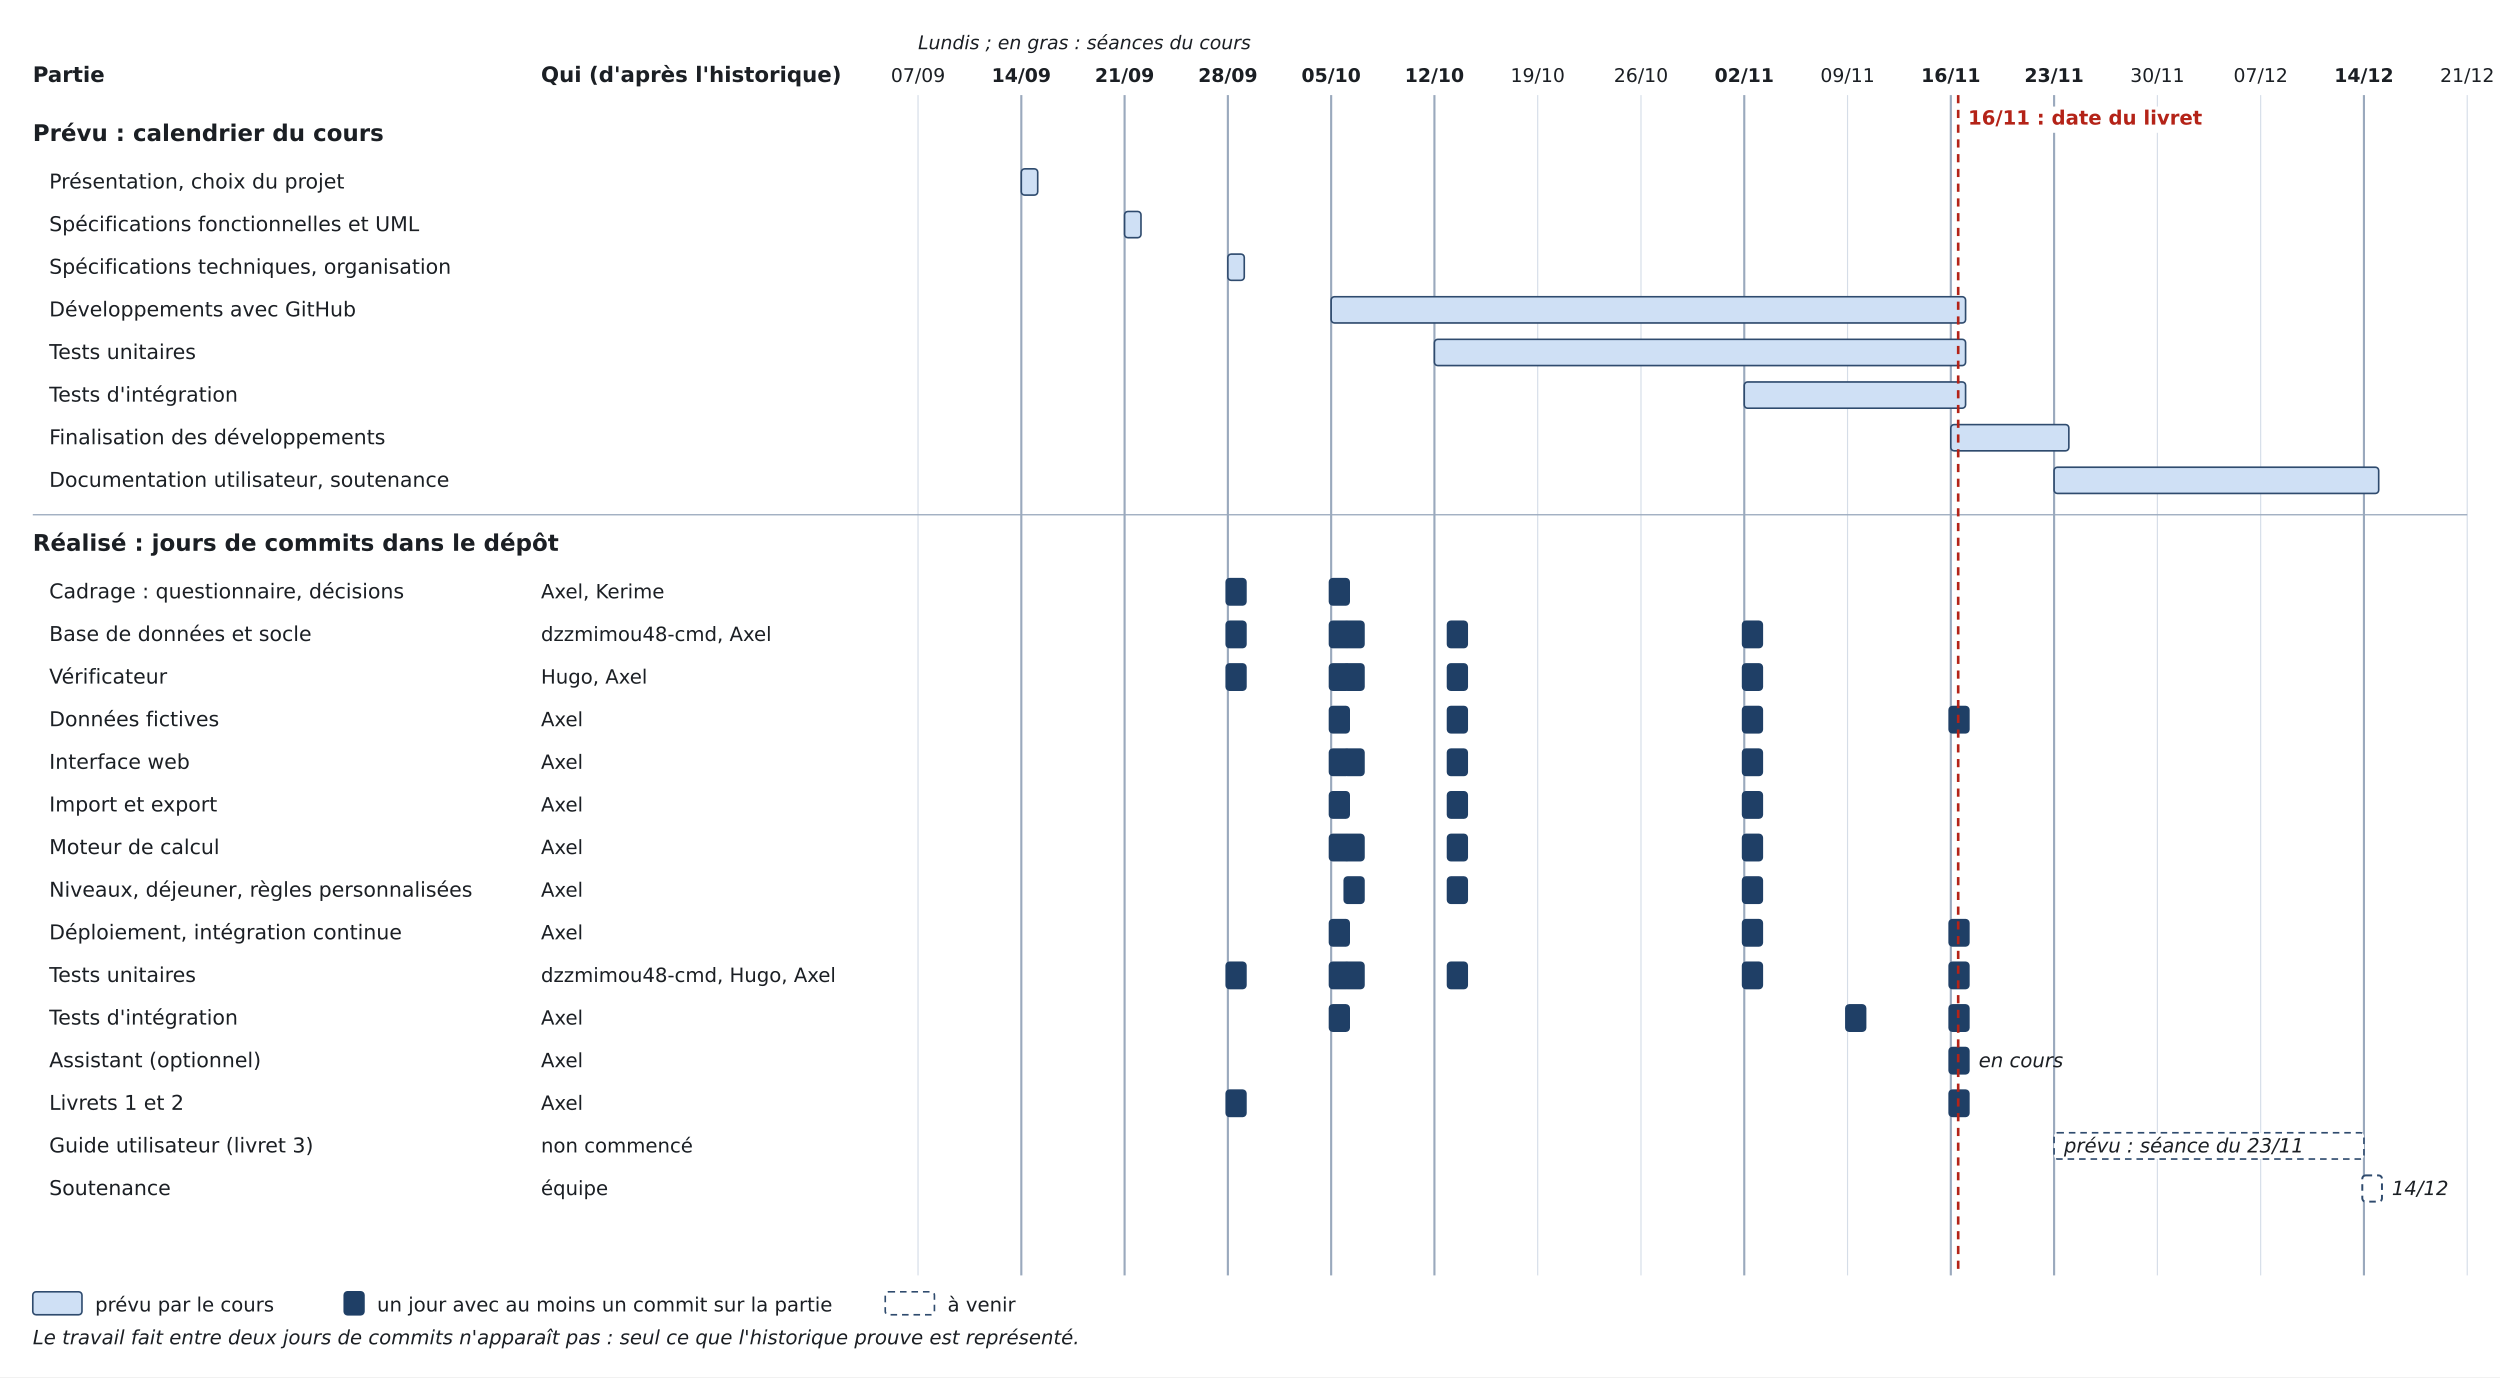
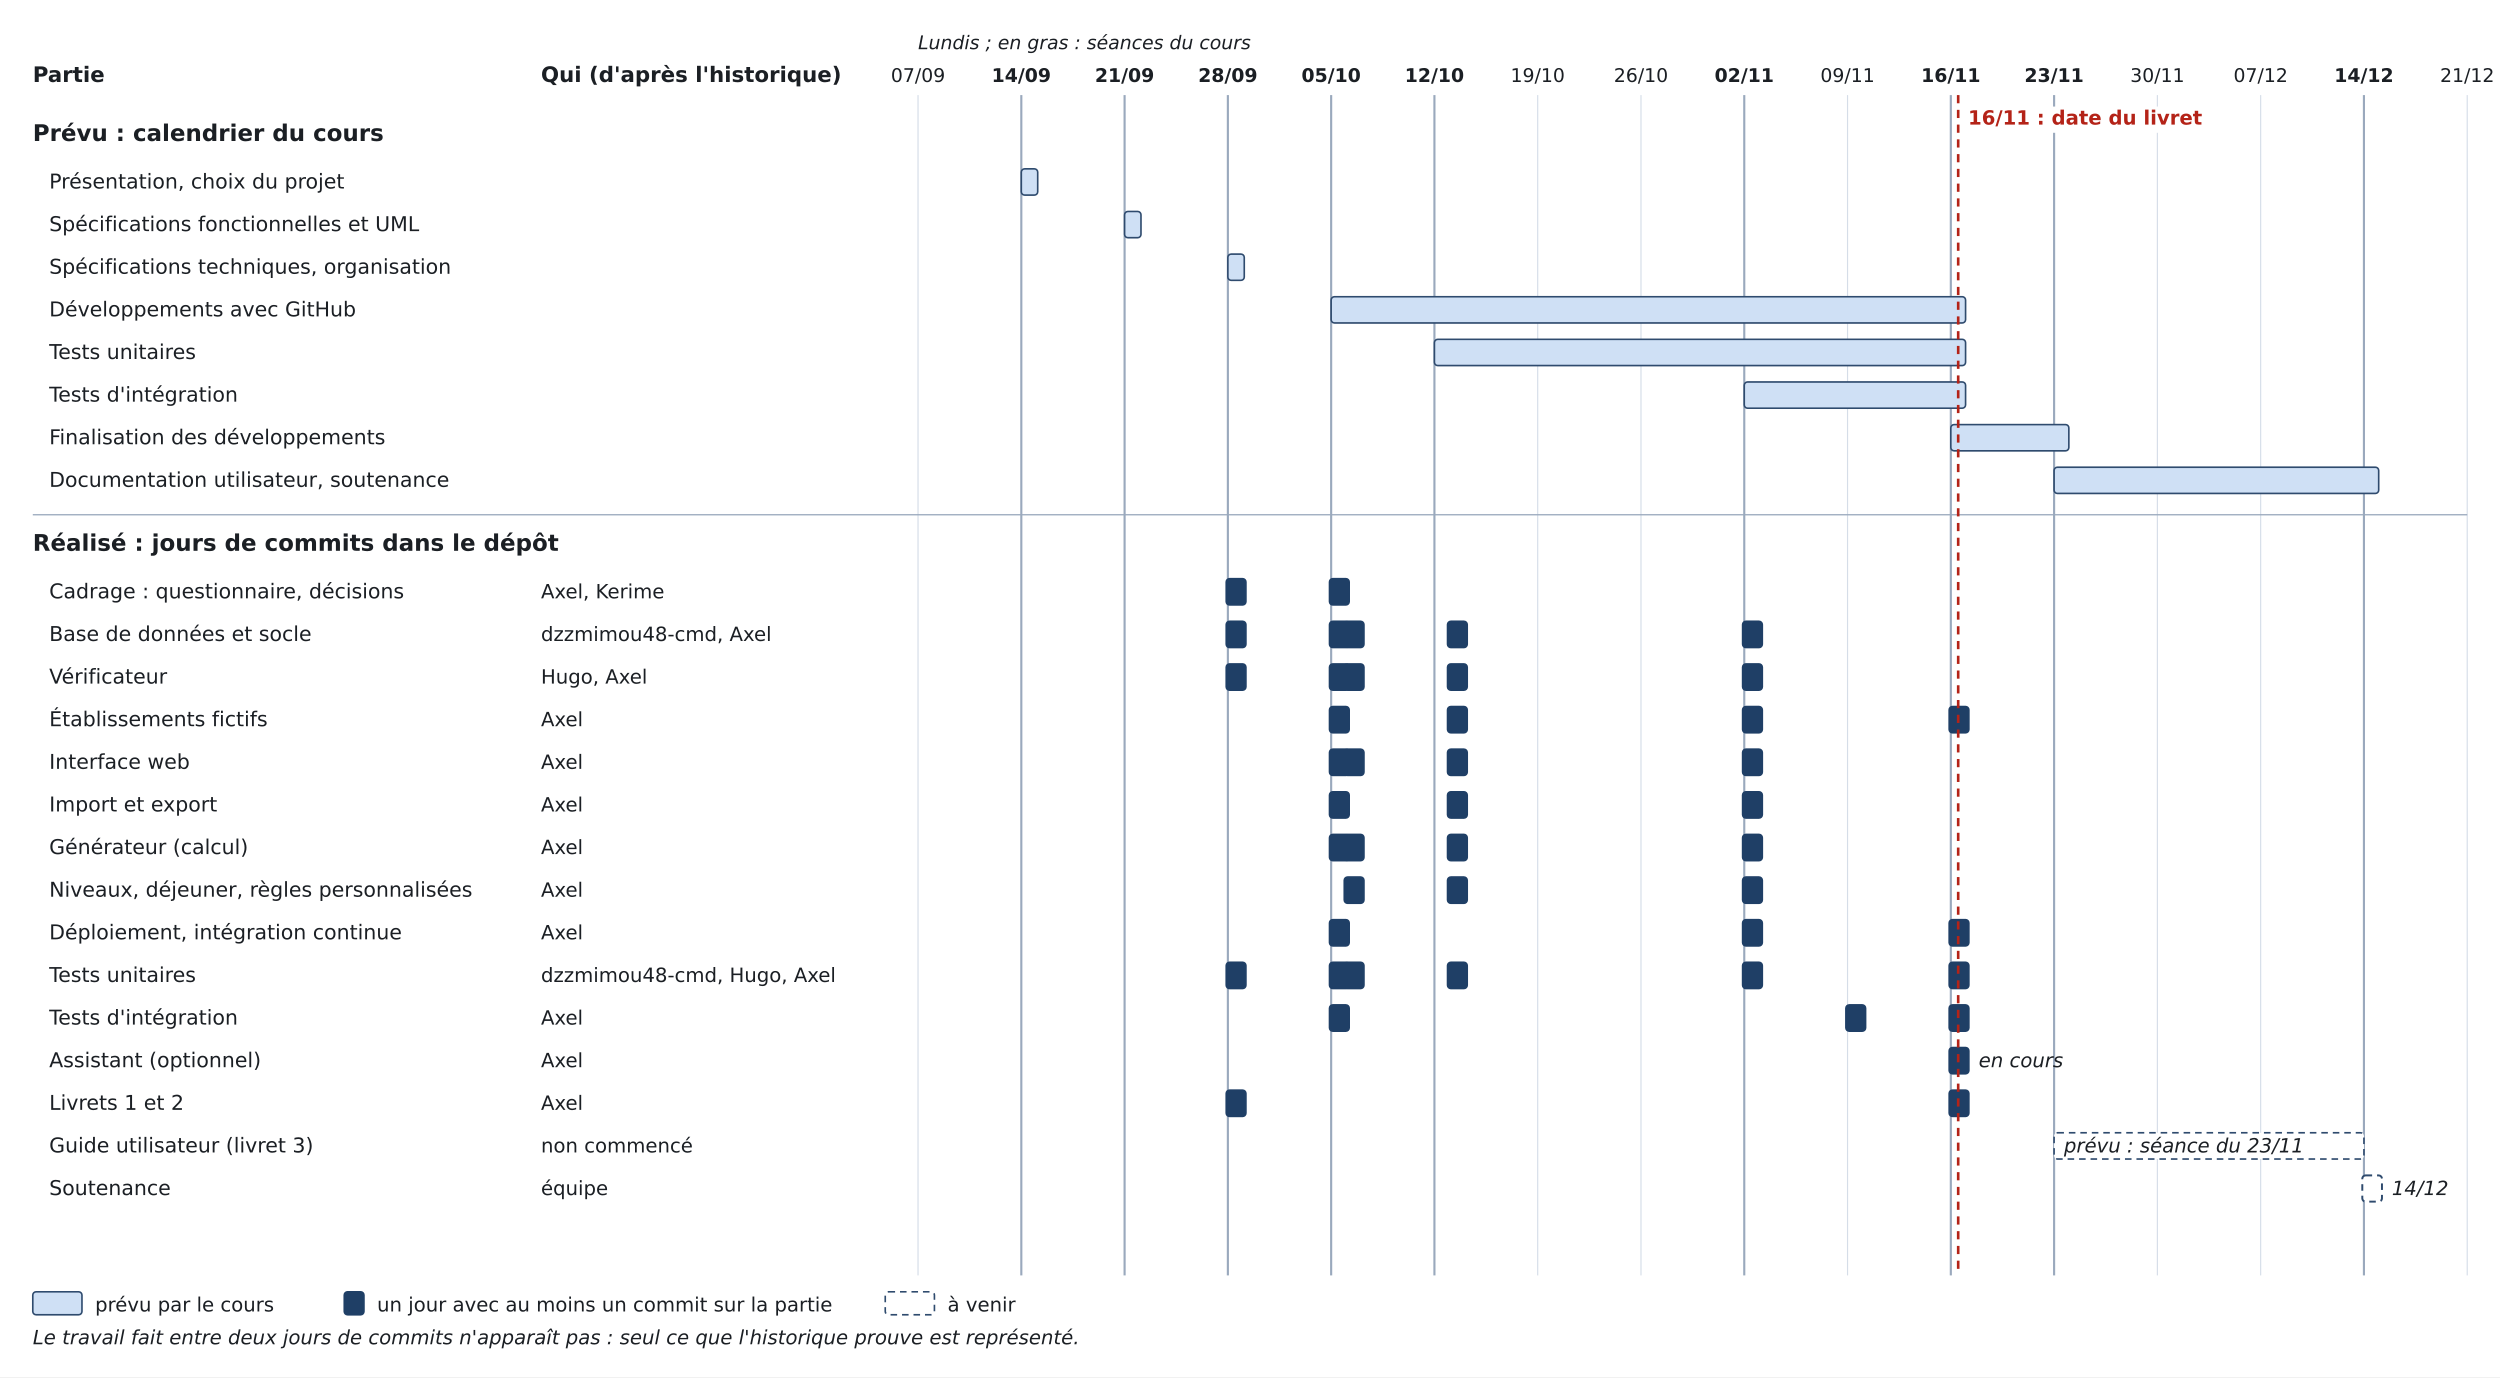
<svg xmlns="http://www.w3.org/2000/svg" width="1525" height="840" viewBox="0 0 1525 840" font-family="Segoe UI, DejaVu Sans, Helvetica, Arial, sans-serif">
  <rect x="0" y="0" width="1525" height="840" fill="#ffffff" />
  <polyline points="560.0,58.0 560.0,778.0" fill="none" stroke="#d5dde8" stroke-width="0.7" />
  <text x="560.0" y="50.0" font-size="11.5" text-anchor="middle" fill="#1b1f24">07/09</text>
  <polyline points="623.0,58.0 623.0,778.0" fill="none" stroke="#9aa9bd" stroke-width="1.3" />
  <text x="623.0" y="50.0" font-size="11.5" text-anchor="middle" fill="#1b1f24" font-weight="700">14/09</text>
  <polyline points="686.0,58.0 686.0,778.0" fill="none" stroke="#9aa9bd" stroke-width="1.3" />
  <text x="686.0" y="50.0" font-size="11.5" text-anchor="middle" fill="#1b1f24" font-weight="700">21/09</text>
  <polyline points="749.0,58.0 749.0,778.0" fill="none" stroke="#9aa9bd" stroke-width="1.3" />
  <text x="749.0" y="50.0" font-size="11.5" text-anchor="middle" fill="#1b1f24" font-weight="700">28/09</text>
  <polyline points="812.0,58.0 812.0,778.0" fill="none" stroke="#9aa9bd" stroke-width="1.3" />
  <text x="812.0" y="50.0" font-size="11.5" text-anchor="middle" fill="#1b1f24" font-weight="700">05/10</text>
  <polyline points="875.0,58.0 875.0,778.0" fill="none" stroke="#9aa9bd" stroke-width="1.3" />
  <text x="875.0" y="50.0" font-size="11.5" text-anchor="middle" fill="#1b1f24" font-weight="700">12/10</text>
  <polyline points="938.0,58.0 938.0,778.0" fill="none" stroke="#d5dde8" stroke-width="0.7" />
  <text x="938.0" y="50.0" font-size="11.5" text-anchor="middle" fill="#1b1f24">19/10</text>
  <polyline points="1001.0,58.0 1001.0,778.0" fill="none" stroke="#d5dde8" stroke-width="0.7" />
  <text x="1001.0" y="50.0" font-size="11.5" text-anchor="middle" fill="#1b1f24">26/10</text>
  <polyline points="1064.0,58.0 1064.0,778.0" fill="none" stroke="#9aa9bd" stroke-width="1.3" />
  <text x="1064.0" y="50.0" font-size="11.5" text-anchor="middle" fill="#1b1f24" font-weight="700">02/11</text>
  <polyline points="1127.0,58.0 1127.0,778.0" fill="none" stroke="#d5dde8" stroke-width="0.7" />
  <text x="1127.0" y="50.0" font-size="11.5" text-anchor="middle" fill="#1b1f24">09/11</text>
  <polyline points="1190.0,58.0 1190.0,778.0" fill="none" stroke="#9aa9bd" stroke-width="1.3" />
  <text x="1190.0" y="50.0" font-size="11.5" text-anchor="middle" fill="#1b1f24" font-weight="700">16/11</text>
  <polyline points="1253.0,58.0 1253.0,778.0" fill="none" stroke="#9aa9bd" stroke-width="1.3" />
  <text x="1253.0" y="50.0" font-size="11.5" text-anchor="middle" fill="#1b1f24" font-weight="700">23/11</text>
  <polyline points="1316.0,58.0 1316.0,778.0" fill="none" stroke="#d5dde8" stroke-width="0.7" />
  <text x="1316.0" y="50.0" font-size="11.5" text-anchor="middle" fill="#1b1f24">30/11</text>
  <polyline points="1379.0,58.0 1379.0,778.0" fill="none" stroke="#d5dde8" stroke-width="0.7" />
  <text x="1379.0" y="50.0" font-size="11.5" text-anchor="middle" fill="#1b1f24">07/12</text>
  <polyline points="1442.0,58.0 1442.0,778.0" fill="none" stroke="#9aa9bd" stroke-width="1.3" />
  <text x="1442.0" y="50.0" font-size="11.5" text-anchor="middle" fill="#1b1f24" font-weight="700">14/12</text>
  <polyline points="1505.0,58.0 1505.0,778.0" fill="none" stroke="#d5dde8" stroke-width="0.7" />
  <text x="1505.0" y="50.0" font-size="11.5" text-anchor="middle" fill="#1b1f24">21/12</text>
  <text x="20.0" y="50.0" font-size="13" text-anchor="start" fill="#1b1f24" font-weight="700">Partie</text>
  <text x="330.0" y="50.0" font-size="13" text-anchor="start" fill="#1b1f24" font-weight="700">Qui (d'après l'historique)</text>
  <text x="560.0" y="30.0" font-size="11.5" text-anchor="start" fill="#1b1f24" font-style="italic">Lundis ; en gras : séances du cours</text>
  <text x="20.0" y="86.0" font-size="14" text-anchor="start" fill="#1b1f24" font-weight="700">Prévu : calendrier du cours</text>
  <text x="30.0" y="115.0" font-size="12.5" text-anchor="start" fill="#1b1f24">Présentation, choix du projet</text>
  <rect x="623.0" y="103" width="10" height="16" rx="2" fill="#cfe0f5" stroke="#2f4b6e" stroke-width="1.0" />
  <text x="30.0" y="141.0" font-size="12.5" text-anchor="start" fill="#1b1f24">Spécifications fonctionnelles et UML</text>
  <rect x="686.0" y="129" width="10" height="16" rx="2" fill="#cfe0f5" stroke="#2f4b6e" stroke-width="1.0" />
  <text x="30.0" y="167.0" font-size="12.5" text-anchor="start" fill="#1b1f24">Spécifications techniques, organisation</text>
  <rect x="749.0" y="155" width="10" height="16" rx="2" fill="#cfe0f5" stroke="#2f4b6e" stroke-width="1.0" />
  <text x="30.0" y="193.0" font-size="12.5" text-anchor="start" fill="#1b1f24">Développements avec GitHub</text>
  <rect x="812.0" y="181" width="387.0" height="16" rx="2" fill="#cfe0f5" stroke="#2f4b6e" stroke-width="1.0" />
  <text x="30.0" y="219.0" font-size="12.5" text-anchor="start" fill="#1b1f24">Tests unitaires</text>
  <rect x="875.0" y="207" width="324.0" height="16" rx="2" fill="#cfe0f5" stroke="#2f4b6e" stroke-width="1.0" />
  <text x="30.0" y="245.0" font-size="12.5" text-anchor="start" fill="#1b1f24">Tests d'intégration</text>
  <rect x="1064.0" y="233" width="135.0" height="16" rx="2" fill="#cfe0f5" stroke="#2f4b6e" stroke-width="1.0" />
  <text x="30.0" y="271.0" font-size="12.5" text-anchor="start" fill="#1b1f24">Finalisation des développements</text>
  <rect x="1190.0" y="259" width="72.0" height="16" rx="2" fill="#cfe0f5" stroke="#2f4b6e" stroke-width="1.0" />
  <text x="30.0" y="297.0" font-size="12.5" text-anchor="start" fill="#1b1f24">Documentation utilisateur, soutenance</text>
  <rect x="1253.0" y="285" width="198.0" height="16" rx="2" fill="#cfe0f5" stroke="#2f4b6e" stroke-width="1.0" />
  <polyline points="20.0,314.0 1505.0,314.0" fill="none" stroke="#9aa9bd" stroke-width="0.8" />
  <text x="20.0" y="336.0" font-size="14" text-anchor="start" fill="#1b1f24" font-weight="700">Réalisé : jours de commits dans le dépôt</text>
  <text x="30.0" y="365.0" font-size="12.5" text-anchor="start" fill="#1b1f24">Cadrage : questionnaire, décisions</text>
  <text x="330.0" y="365.0" font-size="12" text-anchor="start" fill="#1b1f24">Axel, Kerime</text>
  <rect x="748.0" y="353" width="12.0" height="16" rx="2" fill="#1f3f66" stroke="#1f3f66" stroke-width="1.0" />
  <rect x="811.0" y="353" width="12.0" height="16" rx="2" fill="#1f3f66" stroke="#1f3f66" stroke-width="1.0" />
  <text x="30.0" y="391.0" font-size="12.5" text-anchor="start" fill="#1b1f24">Base de données et socle</text>
  <text x="330.0" y="391.0" font-size="12" text-anchor="start" fill="#1b1f24">dzzmimou48-cmd, Axel</text>
  <rect x="748.0" y="379" width="12.0" height="16" rx="2" fill="#1f3f66" stroke="#1f3f66" stroke-width="1.0" />
  <rect x="811.0" y="379" width="12.0" height="16" rx="2" fill="#1f3f66" stroke="#1f3f66" stroke-width="1.0" />
  <rect x="820.0" y="379" width="12.0" height="16" rx="2" fill="#1f3f66" stroke="#1f3f66" stroke-width="1.0" />
  <rect x="883.0" y="379" width="12.0" height="16" rx="2" fill="#1f3f66" stroke="#1f3f66" stroke-width="1.0" />
  <rect x="1063.0" y="379" width="12.0" height="16" rx="2" fill="#1f3f66" stroke="#1f3f66" stroke-width="1.0" />
  <text x="30.0" y="417.0" font-size="12.5" text-anchor="start" fill="#1b1f24">Vérificateur</text>
  <text x="330.0" y="417.0" font-size="12" text-anchor="start" fill="#1b1f24">Hugo, Axel</text>
  <rect x="748.0" y="405" width="12.0" height="16" rx="2" fill="#1f3f66" stroke="#1f3f66" stroke-width="1.0" />
  <rect x="811.0" y="405" width="12.0" height="16" rx="2" fill="#1f3f66" stroke="#1f3f66" stroke-width="1.0" />
  <rect x="820.0" y="405" width="12.0" height="16" rx="2" fill="#1f3f66" stroke="#1f3f66" stroke-width="1.0" />
  <rect x="883.0" y="405" width="12.0" height="16" rx="2" fill="#1f3f66" stroke="#1f3f66" stroke-width="1.0" />
  <rect x="1063.0" y="405" width="12.0" height="16" rx="2" fill="#1f3f66" stroke="#1f3f66" stroke-width="1.0" />
-   <text x="30.0" y="443.0" font-size="12.5" text-anchor="start" fill="#1b1f24">Données fictives</text>
+   <text x="30.0" y="443.0" font-size="12.5" text-anchor="start" fill="#1b1f24">Établissements fictifs</text>
  <text x="330.0" y="443.0" font-size="12" text-anchor="start" fill="#1b1f24">Axel</text>
  <rect x="811.0" y="431" width="12.0" height="16" rx="2" fill="#1f3f66" stroke="#1f3f66" stroke-width="1.0" />
  <rect x="883.0" y="431" width="12.0" height="16" rx="2" fill="#1f3f66" stroke="#1f3f66" stroke-width="1.0" />
  <rect x="1063.0" y="431" width="12.0" height="16" rx="2" fill="#1f3f66" stroke="#1f3f66" stroke-width="1.0" />
  <rect x="1189.0" y="431" width="12.0" height="16" rx="2" fill="#1f3f66" stroke="#1f3f66" stroke-width="1.0" />
  <text x="30.0" y="469.0" font-size="12.5" text-anchor="start" fill="#1b1f24">Interface web</text>
  <text x="330.0" y="469.0" font-size="12" text-anchor="start" fill="#1b1f24">Axel</text>
  <rect x="811.0" y="457" width="12.0" height="16" rx="2" fill="#1f3f66" stroke="#1f3f66" stroke-width="1.0" />
  <rect x="820.0" y="457" width="12.0" height="16" rx="2" fill="#1f3f66" stroke="#1f3f66" stroke-width="1.0" />
  <rect x="883.0" y="457" width="12.0" height="16" rx="2" fill="#1f3f66" stroke="#1f3f66" stroke-width="1.0" />
  <rect x="1063.0" y="457" width="12.0" height="16" rx="2" fill="#1f3f66" stroke="#1f3f66" stroke-width="1.0" />
  <text x="30.0" y="495.0" font-size="12.5" text-anchor="start" fill="#1b1f24">Import et export</text>
  <text x="330.0" y="495.0" font-size="12" text-anchor="start" fill="#1b1f24">Axel</text>
  <rect x="811.0" y="483" width="12.0" height="16" rx="2" fill="#1f3f66" stroke="#1f3f66" stroke-width="1.0" />
  <rect x="883.0" y="483" width="12.0" height="16" rx="2" fill="#1f3f66" stroke="#1f3f66" stroke-width="1.0" />
  <rect x="1063.0" y="483" width="12.0" height="16" rx="2" fill="#1f3f66" stroke="#1f3f66" stroke-width="1.0" />
-   <text x="30.0" y="521.0" font-size="12.5" text-anchor="start" fill="#1b1f24">Moteur de calcul</text>
+   <text x="30.0" y="521.0" font-size="12.5" text-anchor="start" fill="#1b1f24">Générateur (calcul)</text>
  <text x="330.0" y="521.0" font-size="12" text-anchor="start" fill="#1b1f24">Axel</text>
  <rect x="811.0" y="509" width="12.0" height="16" rx="2" fill="#1f3f66" stroke="#1f3f66" stroke-width="1.0" />
  <rect x="820.0" y="509" width="12.0" height="16" rx="2" fill="#1f3f66" stroke="#1f3f66" stroke-width="1.0" />
  <rect x="883.0" y="509" width="12.0" height="16" rx="2" fill="#1f3f66" stroke="#1f3f66" stroke-width="1.0" />
  <rect x="1063.0" y="509" width="12.0" height="16" rx="2" fill="#1f3f66" stroke="#1f3f66" stroke-width="1.0" />
  <text x="30.0" y="547.0" font-size="12.5" text-anchor="start" fill="#1b1f24">Niveaux, déjeuner, règles personnalisées</text>
  <text x="330.0" y="547.0" font-size="12" text-anchor="start" fill="#1b1f24">Axel</text>
  <rect x="820.0" y="535" width="12.0" height="16" rx="2" fill="#1f3f66" stroke="#1f3f66" stroke-width="1.0" />
  <rect x="883.0" y="535" width="12.0" height="16" rx="2" fill="#1f3f66" stroke="#1f3f66" stroke-width="1.0" />
  <rect x="1063.0" y="535" width="12.0" height="16" rx="2" fill="#1f3f66" stroke="#1f3f66" stroke-width="1.0" />
  <text x="30.0" y="573.0" font-size="12.5" text-anchor="start" fill="#1b1f24">Déploiement, intégration continue</text>
  <text x="330.0" y="573.0" font-size="12" text-anchor="start" fill="#1b1f24">Axel</text>
  <rect x="811.0" y="561" width="12.0" height="16" rx="2" fill="#1f3f66" stroke="#1f3f66" stroke-width="1.0" />
  <rect x="1063.0" y="561" width="12.0" height="16" rx="2" fill="#1f3f66" stroke="#1f3f66" stroke-width="1.0" />
  <rect x="1189.0" y="561" width="12.0" height="16" rx="2" fill="#1f3f66" stroke="#1f3f66" stroke-width="1.0" />
  <text x="30.0" y="599.0" font-size="12.5" text-anchor="start" fill="#1b1f24">Tests unitaires</text>
  <text x="330.0" y="599.0" font-size="12" text-anchor="start" fill="#1b1f24">dzzmimou48-cmd, Hugo, Axel</text>
  <rect x="748.0" y="587" width="12.0" height="16" rx="2" fill="#1f3f66" stroke="#1f3f66" stroke-width="1.0" />
  <rect x="811.0" y="587" width="12.0" height="16" rx="2" fill="#1f3f66" stroke="#1f3f66" stroke-width="1.0" />
  <rect x="820.0" y="587" width="12.0" height="16" rx="2" fill="#1f3f66" stroke="#1f3f66" stroke-width="1.0" />
  <rect x="883.0" y="587" width="12.0" height="16" rx="2" fill="#1f3f66" stroke="#1f3f66" stroke-width="1.0" />
  <rect x="1063.0" y="587" width="12.0" height="16" rx="2" fill="#1f3f66" stroke="#1f3f66" stroke-width="1.0" />
  <rect x="1189.0" y="587" width="12.0" height="16" rx="2" fill="#1f3f66" stroke="#1f3f66" stroke-width="1.0" />
  <text x="30.0" y="625.0" font-size="12.5" text-anchor="start" fill="#1b1f24">Tests d'intégration</text>
  <text x="330.0" y="625.0" font-size="12" text-anchor="start" fill="#1b1f24">Axel</text>
  <rect x="811.0" y="613" width="12.0" height="16" rx="2" fill="#1f3f66" stroke="#1f3f66" stroke-width="1.0" />
  <rect x="1126.0" y="613" width="12.0" height="16" rx="2" fill="#1f3f66" stroke="#1f3f66" stroke-width="1.0" />
  <rect x="1189.0" y="613" width="12.0" height="16" rx="2" fill="#1f3f66" stroke="#1f3f66" stroke-width="1.0" />
  <text x="30.0" y="651.0" font-size="12.5" text-anchor="start" fill="#1b1f24">Assistant (optionnel)</text>
  <text x="330.0" y="651.0" font-size="12" text-anchor="start" fill="#1b1f24">Axel</text>
  <rect x="1189.0" y="639" width="12.0" height="16" rx="2" fill="#1f3f66" stroke="#1f3f66" stroke-width="1.0" />
  <text x="1207.0" y="651.0" font-size="12" text-anchor="start" fill="#1b1f24" font-style="italic">en cours</text>
  <text x="30.0" y="677.0" font-size="12.5" text-anchor="start" fill="#1b1f24">Livrets 1 et 2</text>
  <text x="330.0" y="677.0" font-size="12" text-anchor="start" fill="#1b1f24">Axel</text>
  <rect x="748.0" y="665" width="12.0" height="16" rx="2" fill="#1f3f66" stroke="#1f3f66" stroke-width="1.0" />
  <rect x="1189.0" y="665" width="12.0" height="16" rx="2" fill="#1f3f66" stroke="#1f3f66" stroke-width="1.0" />
  <text x="30.0" y="703.0" font-size="12.5" text-anchor="start" fill="#1b1f24">Guide utilisateur (livret 3)</text>
  <text x="330.0" y="703.0" font-size="12" text-anchor="start" fill="#1b1f24">non commencé</text>
  <rect x="1253.0" y="691" width="189.0" height="16" rx="2" fill="#ffffff" stroke="#2f4b6e" stroke-width="1.0" stroke-dasharray="4,3" />
  <text x="1259.0" y="703.0" font-size="12" text-anchor="start" fill="#1b1f24" font-style="italic">prévu : séance du 23/11</text>
  <text x="30.0" y="729.0" font-size="12.5" text-anchor="start" fill="#1b1f24">Soutenance</text>
  <text x="330.0" y="729.0" font-size="12" text-anchor="start" fill="#1b1f24">équipe</text>
  <rect x="1441.0" y="717" width="12.0" height="16" rx="2" fill="#ffffff" stroke="#2f4b6e" stroke-width="1.2" stroke-dasharray="4,3" />
  <text x="1459.0" y="729.0" font-size="12" text-anchor="start" fill="#1b1f24" font-style="italic">14/12</text>
  <polyline points="1194.5,58.0 1194.5,778.0" fill="none" stroke="#b42318" stroke-width="1.6" stroke-dasharray="5,4" />
  <rect x="1197.5" y="65.0" width="164.4" height="16.0" fill="#ffffff" />
  <text x="1200.5" y="76.0" font-size="12" text-anchor="start" fill="#b42318" font-weight="700">16/11 : date du livret</text>
  <rect x="20" y="788" width="30" height="14" rx="2" fill="#cfe0f5" stroke="#2f4b6e" stroke-width="1.0" />
  <text x="58.0" y="800.0" font-size="12" text-anchor="start" fill="#1b1f24">prévu par le cours</text>
  <rect x="210" y="788" width="12" height="14" rx="2" fill="#1f3f66" stroke="#1f3f66" stroke-width="1.0" />
  <text x="230.0" y="800.0" font-size="12" text-anchor="start" fill="#1b1f24">un jour avec au moins un commit sur la partie</text>
  <rect x="540" y="788" width="30" height="14" rx="2" fill="#ffffff" stroke="#2f4b6e" stroke-width="1.0" stroke-dasharray="4,3" />
  <text x="578.0" y="800.0" font-size="12" text-anchor="start" fill="#1b1f24">à venir</text>
  <text x="20.0" y="820.0" font-size="12" text-anchor="start" fill="#1b1f24" font-style="italic">Le travail fait entre deux jours de commits n'apparaît pas : seul ce que l'historique prouve est représenté.</text>
</svg>
